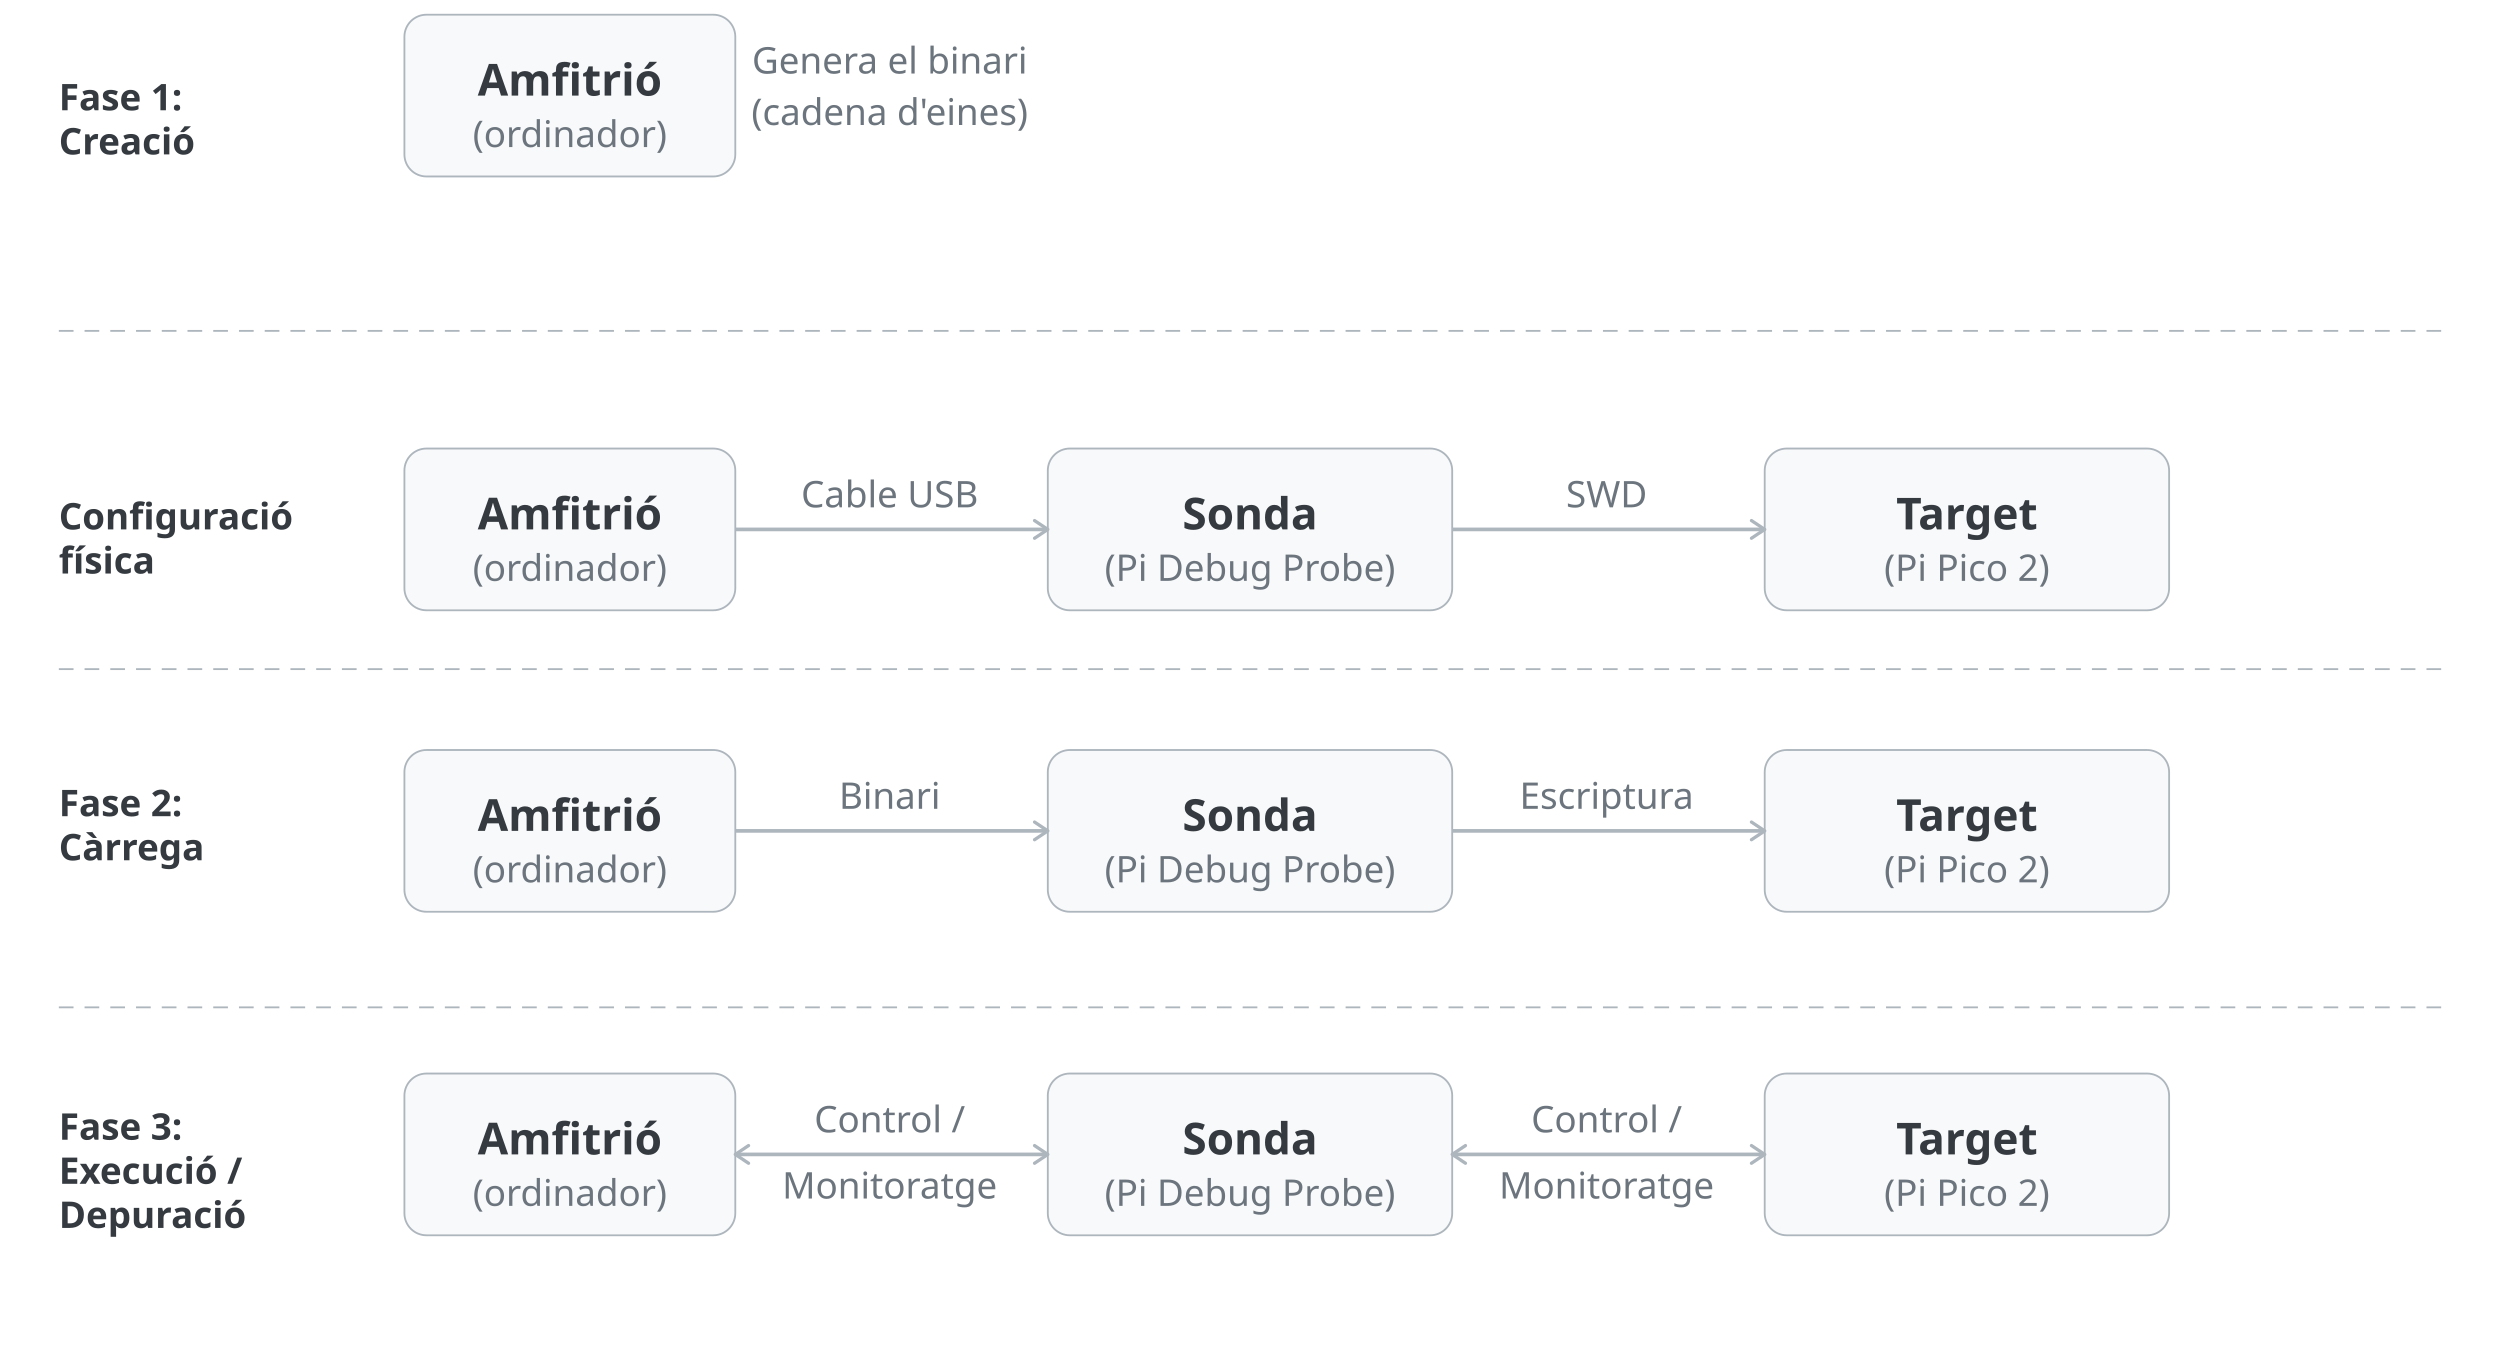
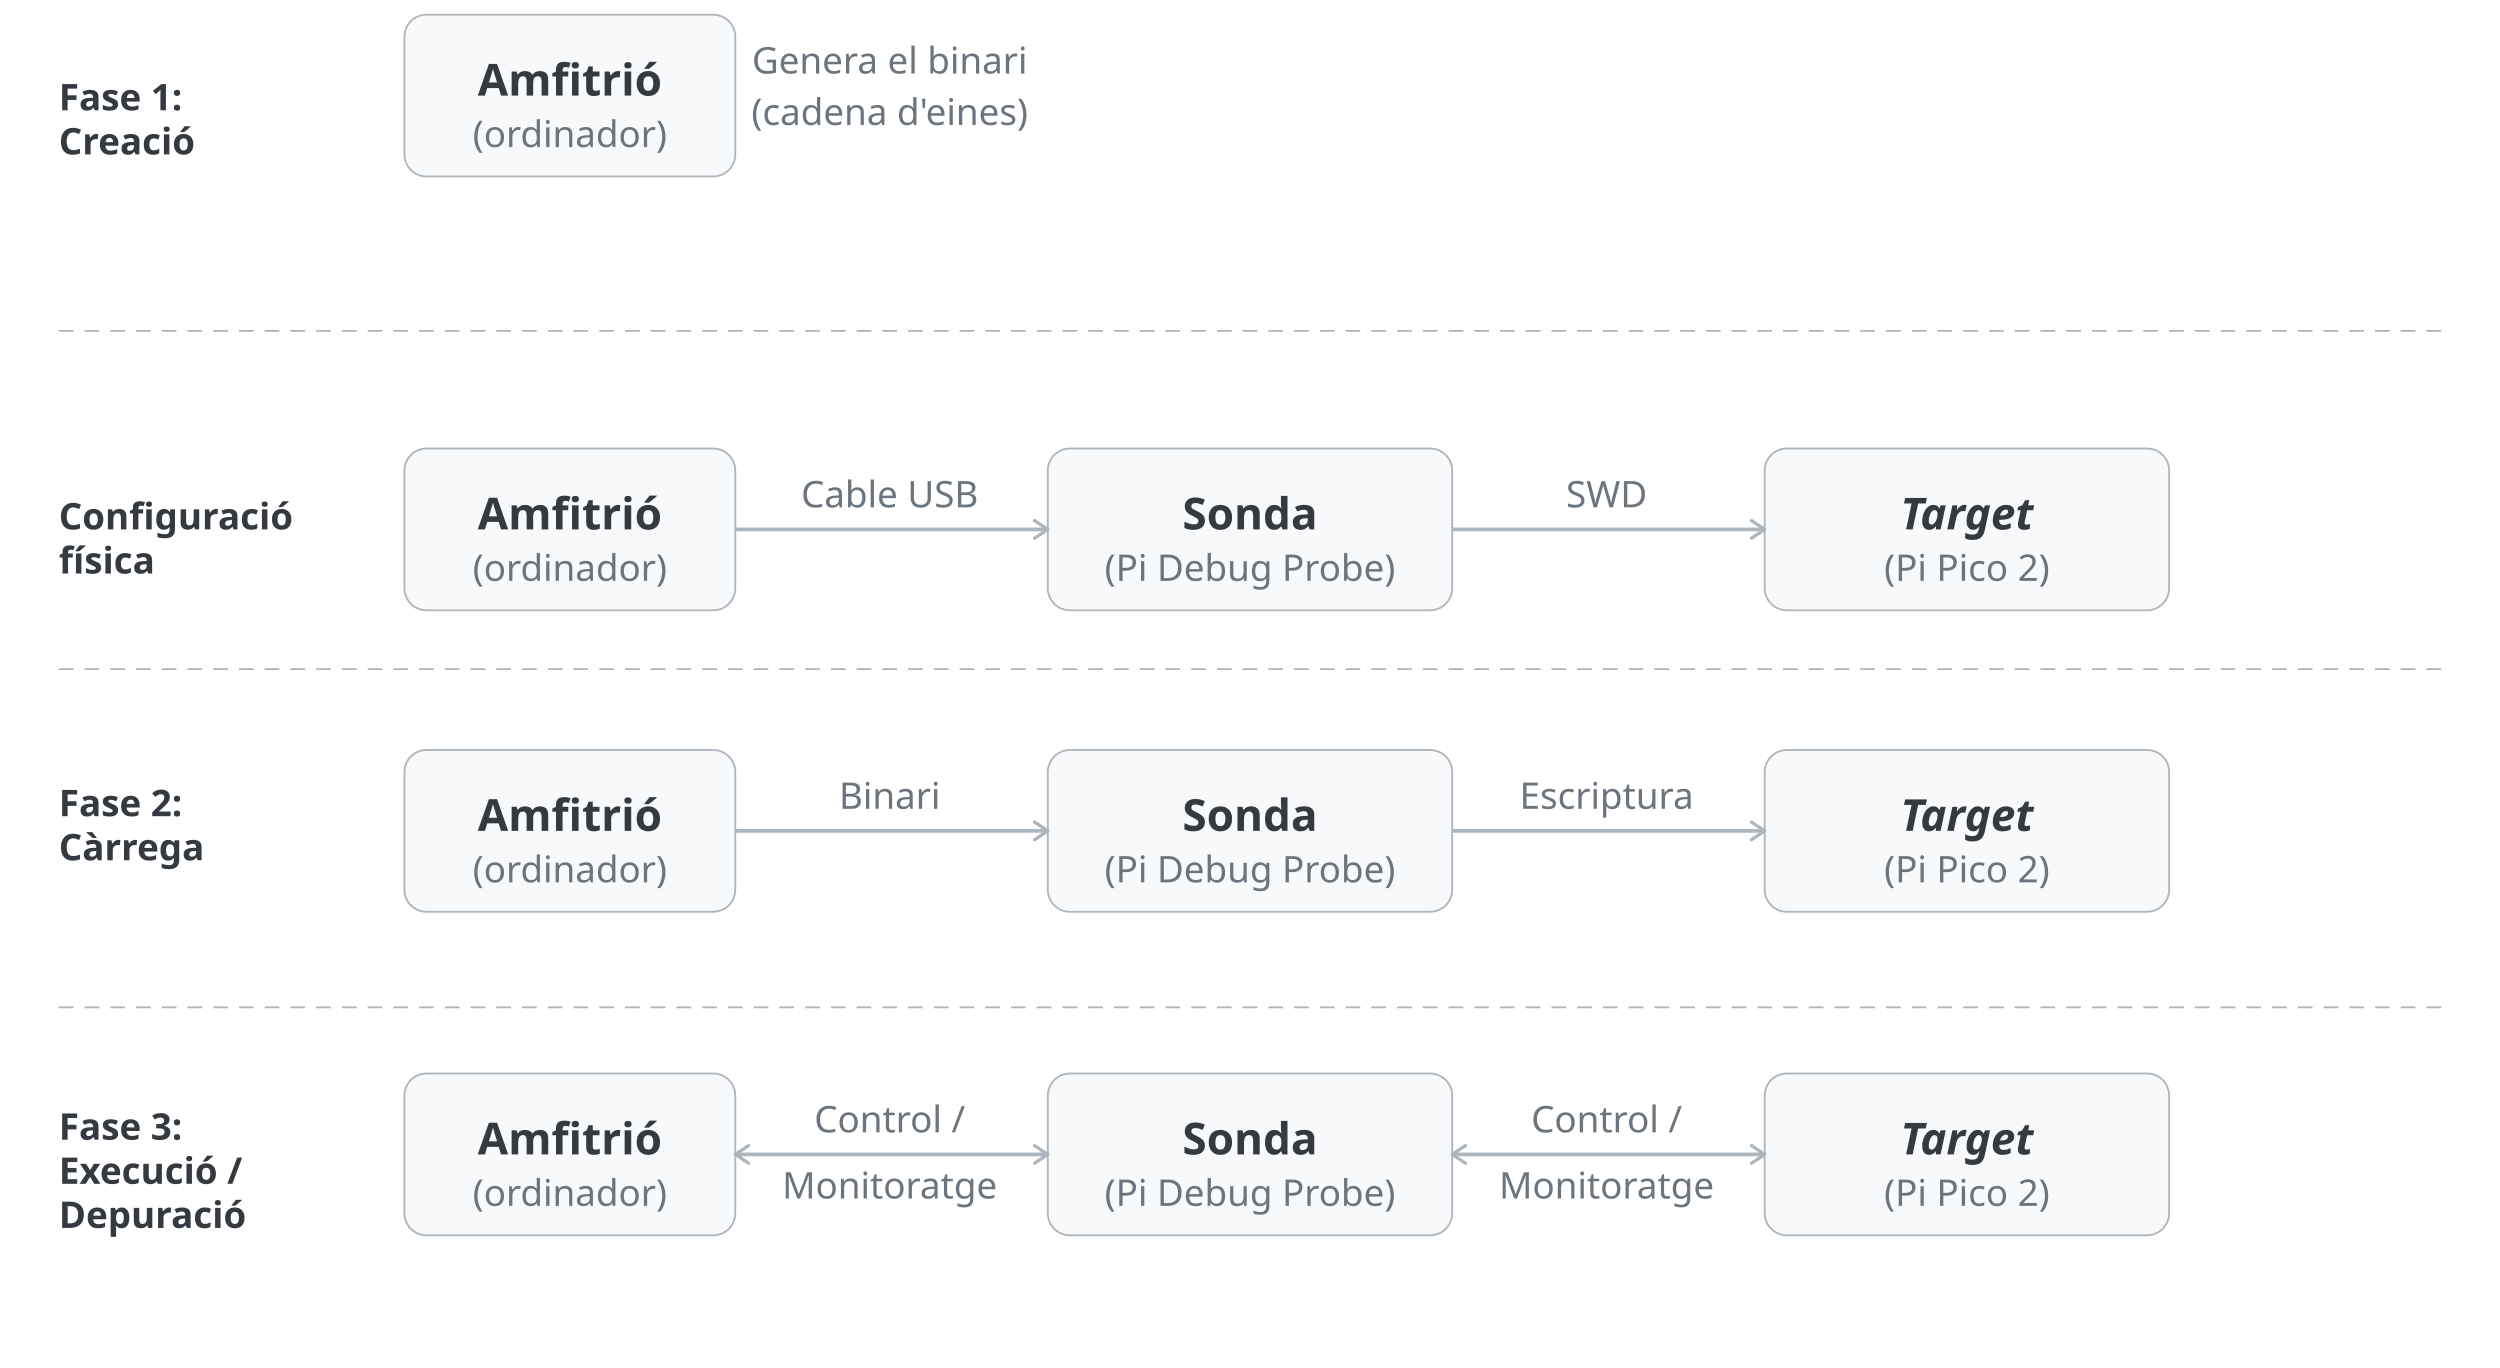
<svg xmlns="http://www.w3.org/2000/svg" width="100%" viewBox="0 0 680 372" version="1.1" id="svg34">
  <defs id="defs1">
    <marker id="arr" viewBox="0 0 10 10" refX="8" refY="5" markerWidth="6" markerHeight="6" orient="auto-start-reverse">
      <path d="M2 1L8 5L2 9" fill="none" stroke="context-stroke" stroke-width="1.5" stroke-linecap="round" stroke-linejoin="round" id="path1" />
    </marker>
  </defs>
  <style id="style1">
    text { font-family: 'Source Sans Pro', sans-serif; }
    .tm { font-size: 12px; font-weight: 600; text-anchor: middle; fill: #343a40; }
    .ts { font-size: 10px; text-anchor: middle; fill: #6c757d; }
    .tl { font-size: 10px; font-weight: 600; fill: #343a40; }
  </style>
  <line x1="16" y1="90" x2="664" y2="90" stroke="#adb5bd" stroke-width="0.5" stroke-dasharray="4 3" id="line0" />
  <line x1="16" y1="182" x2="664" y2="182" stroke="#adb5bd" stroke-width="0.5" stroke-dasharray="4 3" id="line1" />
  <line x1="16" y1="274" x2="664" y2="274" stroke="#adb5bd" stroke-width="0.5" stroke-dasharray="4 3" id="line2" />
  <text class="tl" x="16" y="30" id="text0">Fase 1:</text>
  <text class="tl" x="16" y="42" id="text1">Creació</text>
  <text class="tl" x="16" y="144" id="text2">Configuració</text>
  <text class="tl" x="16" y="156" id="text3">física</text>
  <text class="tl" x="16" y="222" id="text4">Fase 2:</text>
  <text class="tl" x="16" y="234" id="text5">Càrrega</text>
  <text class="tl" x="16" y="310" id="text6">Fase 3:</text>
  <text class="tl" x="16" y="322" id="text7">Execució /</text>
  <text class="tl" x="16" y="334" id="text8">Depuració</text>
  <rect x="110" y="4" width="90" height="44" rx="6" fill="#f8f9fa" stroke="#adb5bd" stroke-width="0.5" id="rect6" />
  <text class="tm" x="155" y="26" id="text-a">Amfitrió</text>
  <text class="ts" x="155" y="40" id="text-b">(ordinador)</text>
  <text class="ts" x="242" y="20" id="text-c">Genera el binari</text>
  <text class="ts" x="242" y="34" id="text-d">(cadena d'eines)</text>
  <rect x="110" y="122" width="90" height="44" rx="6" fill="#f8f9fa" stroke="#adb5bd" stroke-width="0.5" id="rect8" />
  <text class="tm" x="155" y="144" id="text9">Amfitrió</text>
  <text class="ts" x="155" y="158" id="text10">(ordinador)</text>
  <rect x="285" y="122" width="110" height="44" rx="6" fill="#f8f9fa" stroke="#adb5bd" stroke-width="0.5" id="rect10" />
  <text class="tm" x="340" y="144" id="text11">Sonda</text>
  <text class="ts" x="340" y="158" id="text12">(Pi Debug Probe)</text>
  <rect x="480" y="122" width="110" height="44" rx="6" fill="#f8f9fa" stroke="#adb5bd" stroke-width="0.5" id="rect12" />
-   <text class="tm" x="535" y="144" id="text13">Target</text>
+   <text class="tm" x="535" y="144" id="text13" font-style="italic">Target</text>
  <text class="ts" x="535" y="158" id="text14">(Pi Pico 2)</text>
  <line x1="200" y1="144" x2="285" y2="144" stroke="#adb5bd" stroke-width="1" fill="none" marker-end="url(#arr)" id="line14" />
  <text class="ts" x="242" y="138" id="text15">Cable USB</text>
  <line x1="395" y1="144" x2="480" y2="144" stroke="#adb5bd" stroke-width="1" fill="none" marker-end="url(#arr)" id="line15" />
  <text class="ts" x="437" y="138" id="text16">SWD</text>
  <rect x="110" y="204" width="90" height="44" rx="6" fill="#f8f9fa" stroke="#adb5bd" stroke-width="0.5" id="rect16" />
  <text class="tm" x="155" y="226" id="text17">Amfitrió</text>
  <text class="ts" x="155" y="240" id="text18">(ordinador)</text>
  <rect x="285" y="204" width="110" height="44" rx="6" fill="#f8f9fa" stroke="#adb5bd" stroke-width="0.5" id="rect18" />
  <text class="tm" x="340" y="226" id="text19">Sonda</text>
  <text class="ts" x="340" y="240" id="text20">(Pi Debug Probe)</text>
  <rect x="480" y="204" width="110" height="44" rx="6" fill="#f8f9fa" stroke="#adb5bd" stroke-width="0.5" id="rect20" />
-   <text class="tm" x="535" y="226" id="text21">Target</text>
+   <text class="tm" x="535" y="226" id="text21" font-style="italic">Target</text>
  <text class="ts" x="535" y="240" id="text22">(Pi Pico 2)</text>
  <line x1="200" y1="226" x2="285" y2="226" stroke="#adb5bd" stroke-width="1" fill="none" marker-end="url(#arr)" id="line22" />
  <text class="ts" x="242" y="220" id="text23">Binari</text>
  <line x1="395" y1="226" x2="480" y2="226" stroke="#adb5bd" stroke-width="1" fill="none" marker-end="url(#arr)" id="line23" />
  <text class="ts" x="437" y="220" id="text24">Escriptura</text>
  <rect x="110" y="292" width="90" height="44" rx="6" fill="#f8f9fa" stroke="#adb5bd" stroke-width="0.5" id="rect24" />
  <text class="tm" x="155" y="314" id="text25">Amfitrió</text>
  <text class="ts" x="155" y="328" id="text26">(ordinador)</text>
  <rect x="285" y="292" width="110" height="44" rx="6" fill="#f8f9fa" stroke="#adb5bd" stroke-width="0.5" id="rect26" />
  <text class="tm" x="340" y="314" id="text27">Sonda</text>
  <text class="ts" x="340" y="328" id="text28">(Pi Debug Probe)</text>
  <rect x="480" y="292" width="110" height="44" rx="6" fill="#f8f9fa" stroke="#adb5bd" stroke-width="0.5" id="rect28" />
-   <text class="tm" x="535" y="314" id="text29">Target</text>
+   <text class="tm" x="535" y="314" id="text29" font-style="italic">Target</text>
  <text class="ts" x="535" y="328" id="text30">(Pi Pico 2)</text>
  <line x1="200" y1="314" x2="285" y2="314" stroke="#adb5bd" stroke-width="1" fill="none" marker-start="url(#arr)" marker-end="url(#arr)" id="line30" />
  <text class="ts" x="242" y="308" id="text31">Control /</text>
  <text class="ts" x="242" y="326" id="text32">Monitoratge</text>
  <line x1="395" y1="314" x2="480" y2="314" stroke="#adb5bd" stroke-width="1" fill="none" marker-start="url(#arr)" marker-end="url(#arr)" id="line32" />
  <text class="ts" x="437" y="308" id="text33">Control /</text>
  <text class="ts" x="437" y="326" id="text34">Monitoratge</text>
</svg>
